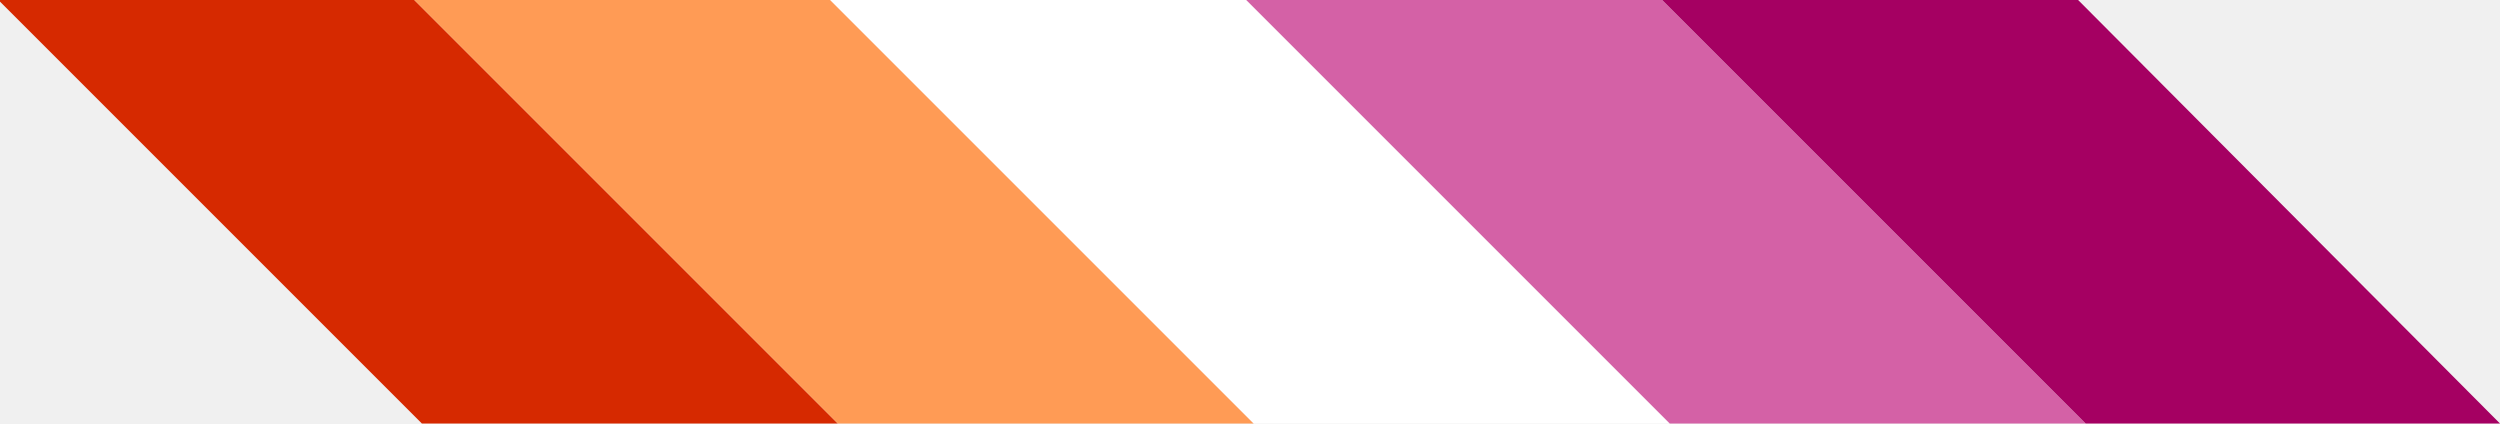
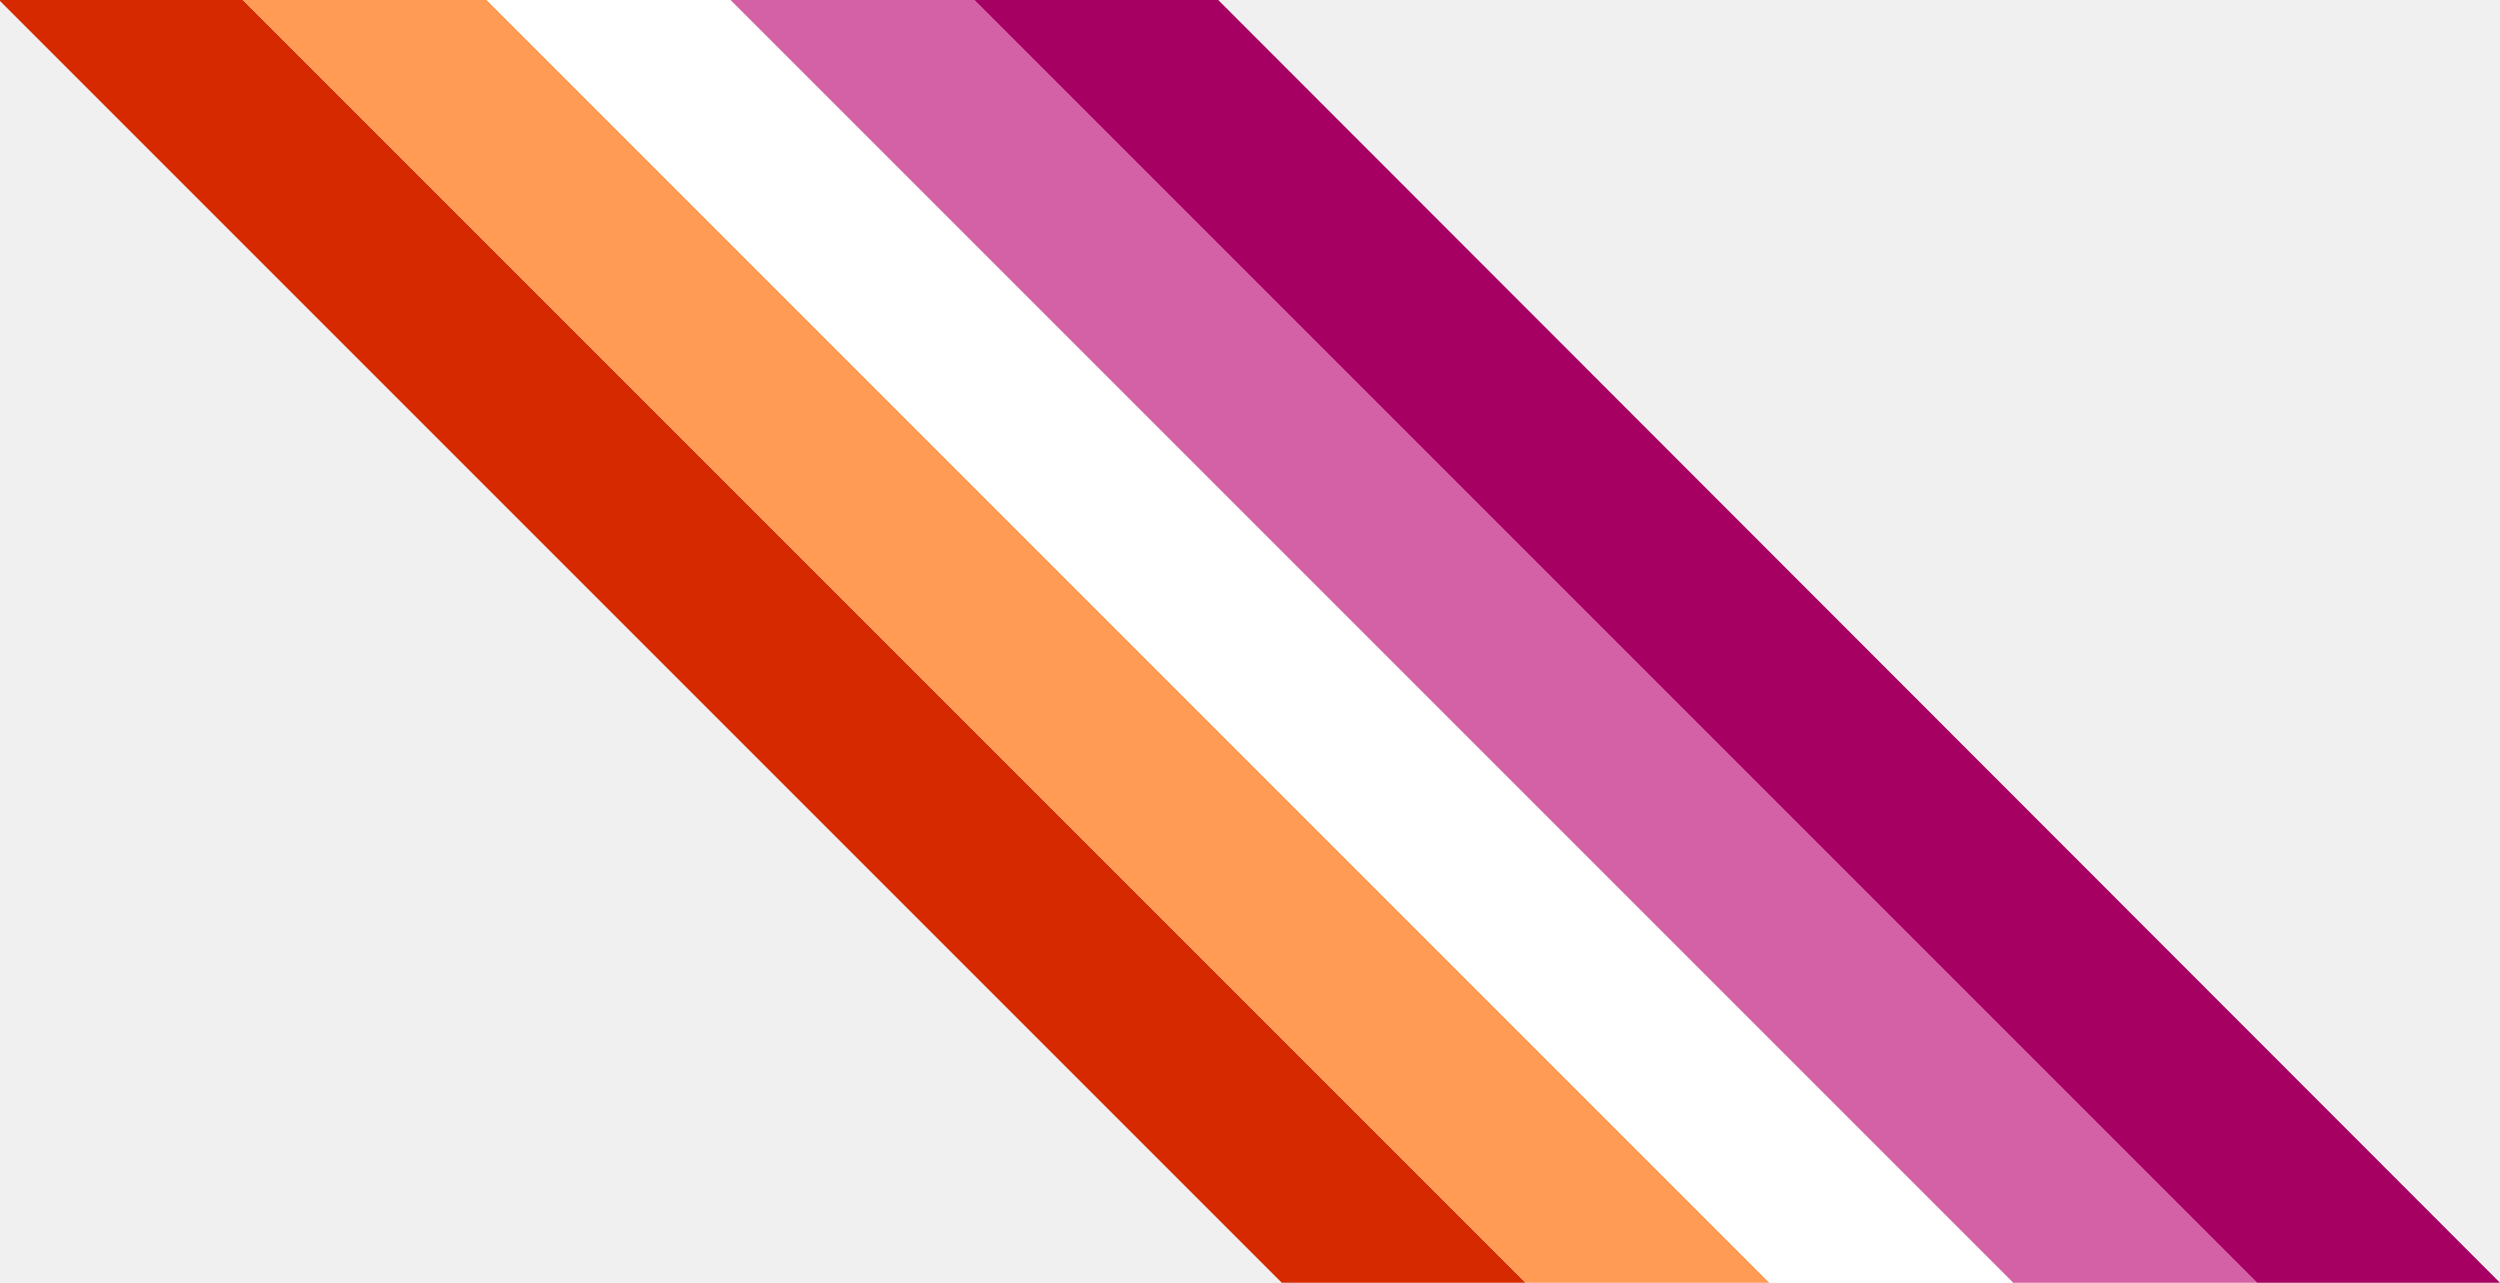
- <svg xmlns="http://www.w3.org/2000/svg" version="1.1" x="0px" y="0px" viewBox="0 0 425 72" style="enable-background:new 0 0 425 72;">
+ <svg xmlns="http://www.w3.org/2000/svg" version="1.1" x="0px" y="0px" viewBox="0 0 725 372" style="enable-background:new 0 0 725 372;">
  <g>
-     <path fill="#D62900" d="M0,0 L0,0.28 L71.72,72 L142.43,72 L70.43,0" />
-     <path fill="#FF9B55" d="M70.43,0 L142.43,72 L213.14,72 L141.14,0" />
-     <path fill="#FFFFFF" d="M141.14,0 L213.14,72 L283.86,72 L211.86,0" />
-     <path fill="#D461A6" d="M211.86,0 L283.86,72 L354.57,72 L282.57,0" />
-     <path fill="#A50062" d="M353.28,0 L282.57,0 L354.57,72 L425,72" />
+     <path fill="#D62900" d="M0,0 L0,0.28 L371.72,372 L442.43,372 L70.43,0" />
+     <path fill="#FF9B55" d="M70.43,0 L442.43,372 L513.14,372 L141.14,0" />
+     <path fill="#FFFFFF" d="M141.14,0 L513.14,372 L583.86,372 L211.86,0" />
+     <path fill="#D461A6" d="M211.86,0 L583.86,372 L654.57,372 L282.57,0" />
+     <path fill="#A50062" d="M353.28,0 L282.57,0 L654.57,372 L725,372" />
  </g>
</svg>
